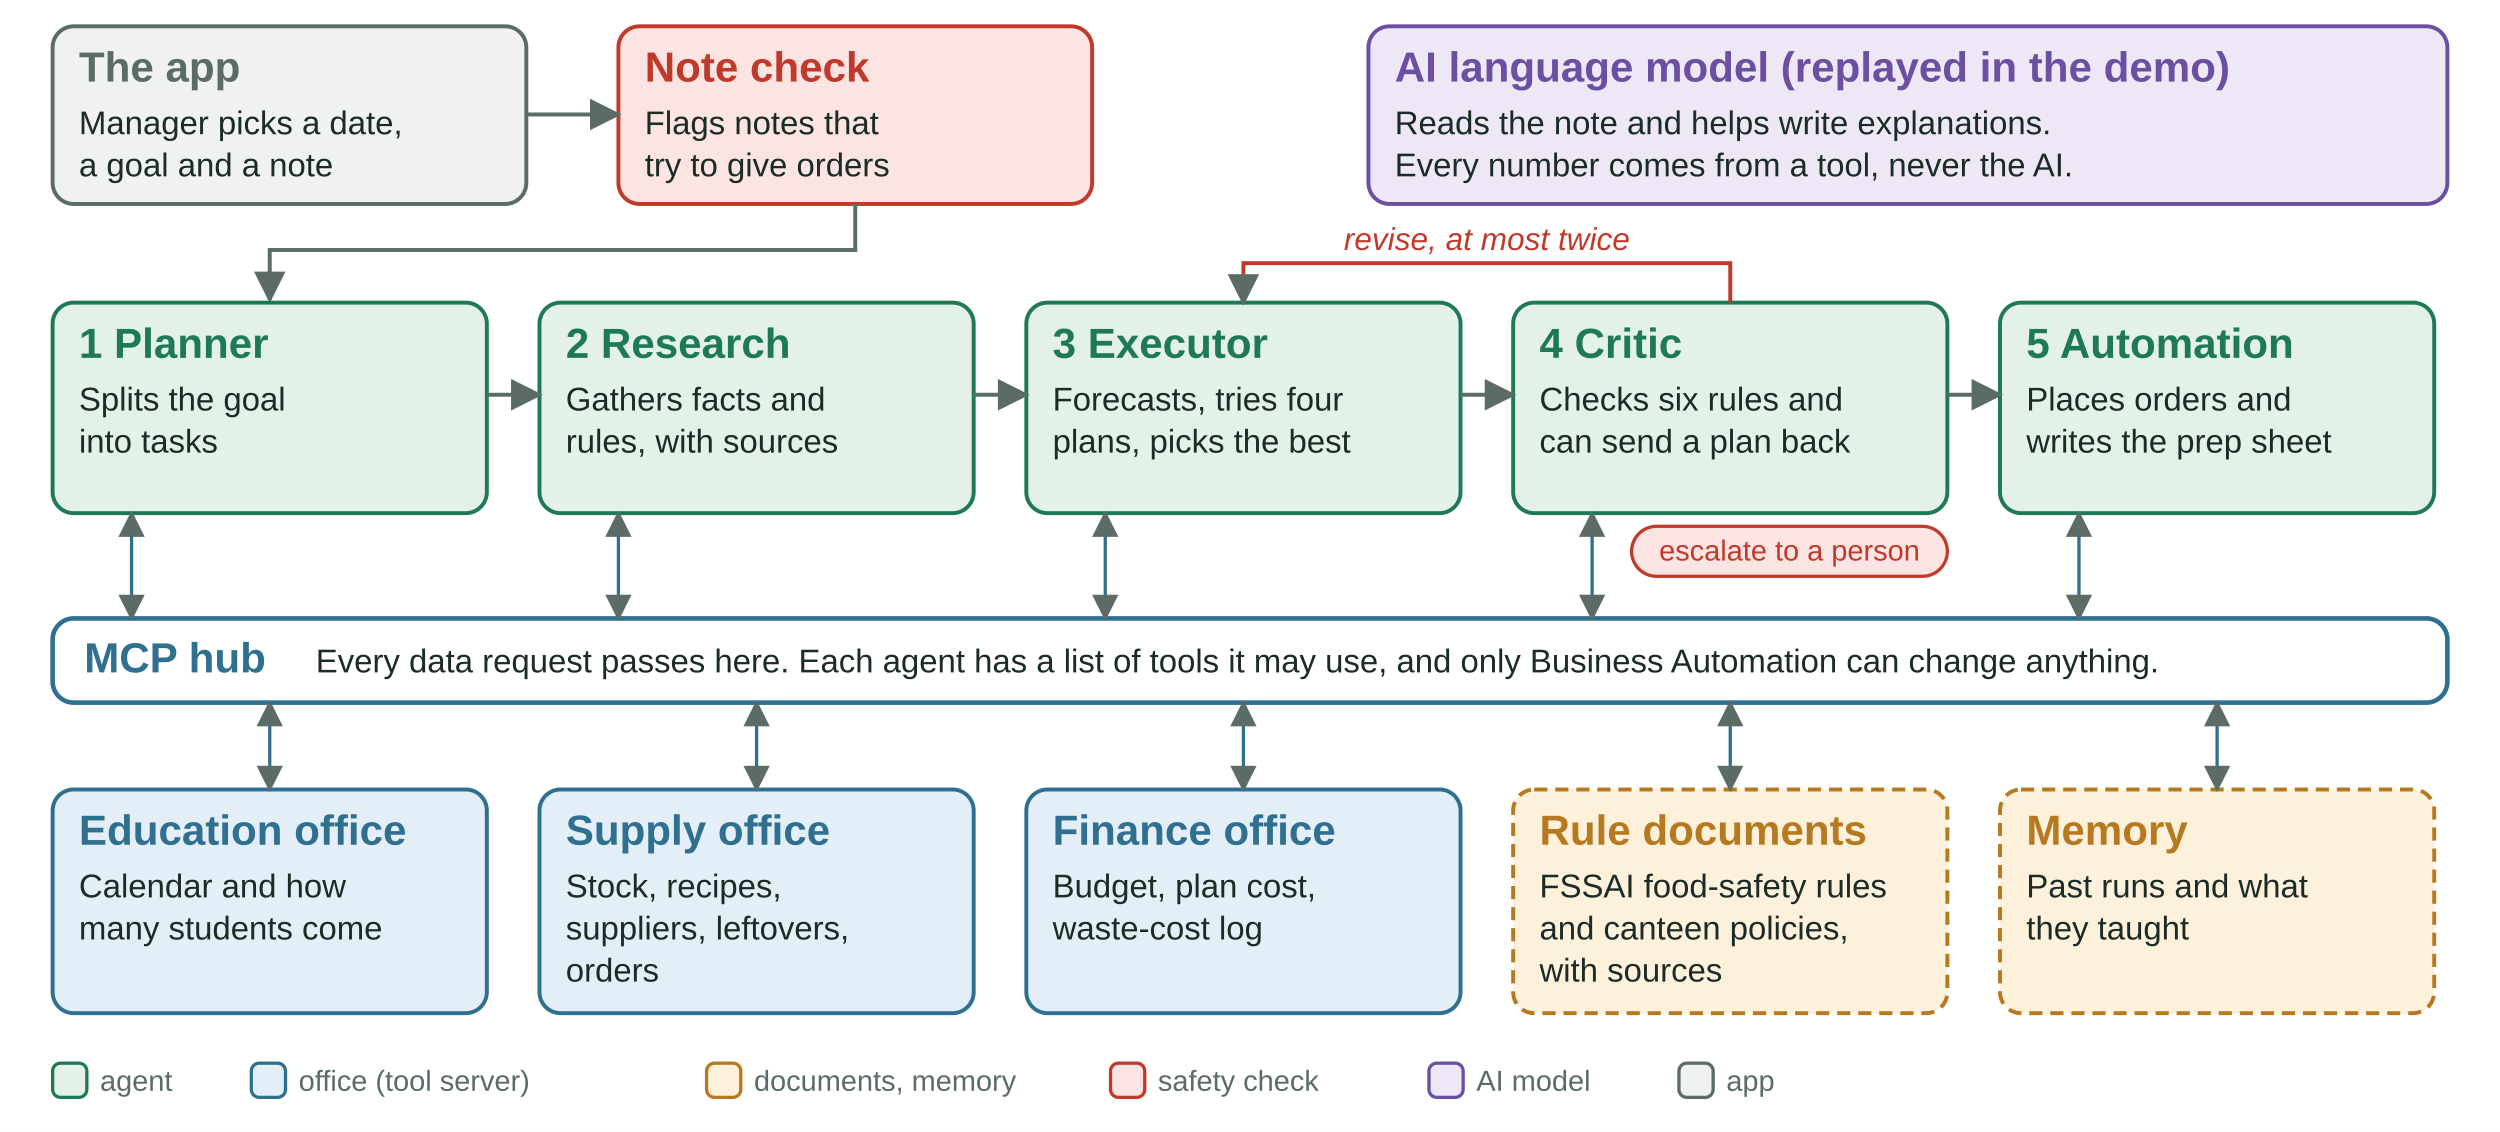
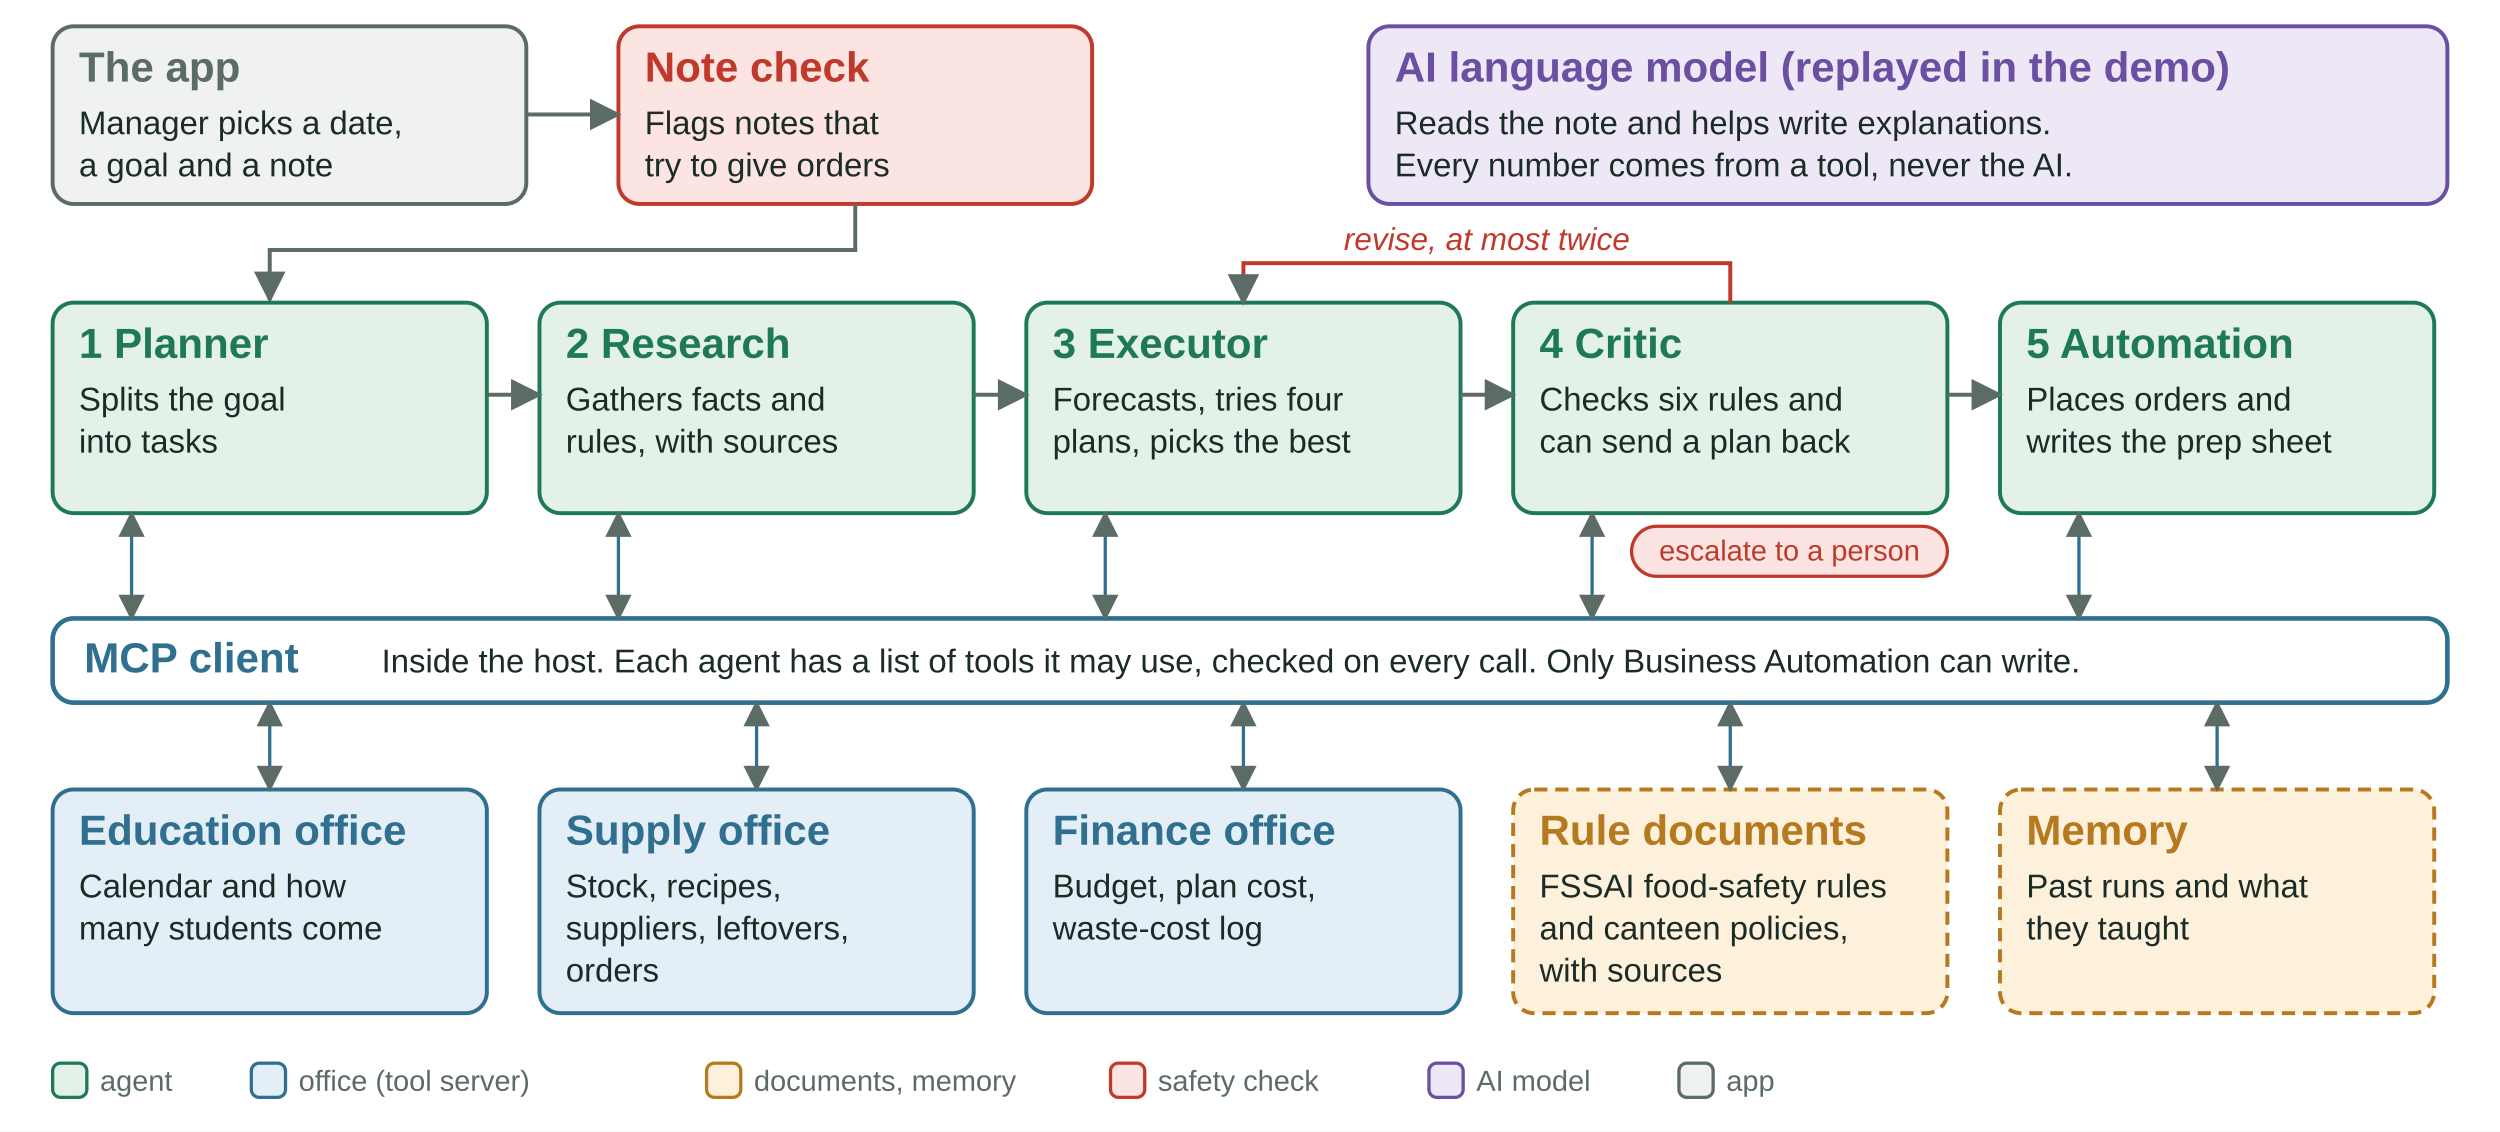
<svg xmlns="http://www.w3.org/2000/svg" width="1900" height="860" viewBox="0 0 1900 860">
  <defs>
    <marker id="head" viewBox="0 0 10 10" refX="9" refY="5" markerWidth="8" markerHeight="8" orient="auto-start-reverse">
      <path d="M0,0 L10,5 L0,10 z" fill="#5B6B66" />
    </marker>
    <style>
text { font-family: 'Segoe UI', Arial, sans-serif; }
.t { font-size: 32px; font-weight: 700; }
.b { font-size: 25px; fill: #1B2B26; }
</style>
  </defs>
  <rect width="1900" height="860" fill="#FFFFFF" />
  <rect x="40" y="20" width="360" height="135" rx="16" fill="#F0F2F1" stroke="#5B6B66" stroke-width="3" />
  <text x="60" y="62" class="t" fill="#5B6B66">The app</text>
  <text x="60" y="102" class="b">Manager picks a date,</text>
  <text x="60" y="134" class="b">a goal and a note</text>
  <rect x="470" y="20" width="360" height="135" rx="16" fill="#FBE4E1" stroke="#C0392B" stroke-width="3" />
  <text x="490" y="62" class="t" fill="#C0392B">Note check</text>
  <text x="490" y="102" class="b">Flags notes that</text>
  <text x="490" y="134" class="b">try to give orders</text>
  <rect x="1040" y="20" width="820" height="135" rx="16" fill="#EEE8F6" stroke="#6B4FA3" stroke-width="3" />
  <text x="1060" y="62" class="t" fill="#6B4FA3">AI language model (replayed in the demo)</text>
  <text x="1060" y="102" class="b">Reads the note and helps write explanations.</text>
  <text x="1060" y="134" class="b">Every number comes from a tool, never the AI.</text>
  <path d="M400,87 L470,87" fill="none" stroke="#5B6B66" stroke-width="3" marker-end="url(#head)" />
  <path d="M650,155 L650,190 L205,190 L205,228" fill="none" stroke="#5B6B66" stroke-width="3" marker-end="url(#head)" />
  <rect x="40" y="230" width="330" height="160" rx="16" fill="#E3F1E9" stroke="#1E7A55" stroke-width="3" />
  <text x="60" y="272" class="t" fill="#1E7A55">1  Planner</text>
  <text x="60" y="312" class="b">Splits the goal</text>
  <text x="60" y="344" class="b">into tasks</text>
  <rect x="410" y="230" width="330" height="160" rx="16" fill="#E3F1E9" stroke="#1E7A55" stroke-width="3" />
  <text x="430" y="272" class="t" fill="#1E7A55">2  Research</text>
  <text x="430" y="312" class="b">Gathers facts and</text>
  <text x="430" y="344" class="b">rules, with sources</text>
  <rect x="780" y="230" width="330" height="160" rx="16" fill="#E3F1E9" stroke="#1E7A55" stroke-width="3" />
  <text x="800" y="272" class="t" fill="#1E7A55">3  Executor</text>
  <text x="800" y="312" class="b">Forecasts, tries four</text>
  <text x="800" y="344" class="b">plans, picks the best</text>
  <rect x="1150" y="230" width="330" height="160" rx="16" fill="#E3F1E9" stroke="#1E7A55" stroke-width="3" />
  <text x="1170" y="272" class="t" fill="#1E7A55">4  Critic</text>
  <text x="1170" y="312" class="b">Checks six rules and</text>
  <text x="1170" y="344" class="b">can send a plan back</text>
  <rect x="1520" y="230" width="330" height="160" rx="16" fill="#E3F1E9" stroke="#1E7A55" stroke-width="3" />
  <text x="1540" y="272" class="t" fill="#1E7A55">5  Automation</text>
  <text x="1540" y="312" class="b">Places orders and</text>
  <text x="1540" y="344" class="b">writes the prep sheet</text>
  <path d="M370,300 L410,300" fill="none" stroke="#5B6B66" stroke-width="3" marker-end="url(#head)" />
  <path d="M740,300 L780,300" fill="none" stroke="#5B6B66" stroke-width="3" marker-end="url(#head)" />
  <path d="M1110,300 L1150,300" fill="none" stroke="#5B6B66" stroke-width="3" marker-end="url(#head)" />
  <path d="M1480,300 L1520,300" fill="none" stroke="#5B6B66" stroke-width="3" marker-end="url(#head)" />
  <path d="M1315,230 L1315,200 L945,200 L945,230" fill="none" stroke="#C0392B" stroke-width="3" marker-end="url(#head)" />
  <text x="1130.0" y="190" text-anchor="middle" font-size="24" font-style="italic" fill="#C0392B">revise, at most twice</text>
  <rect x="1240" y="400" width="240" height="38" rx="19" fill="#FBE4E1" stroke="#C0392B" stroke-width="2.5" />
  <text x="1360" y="426" text-anchor="middle" font-size="22" fill="#C0392B">escalate to a person</text>
  <rect x="40" y="470" width="1820" height="64" rx="16" fill="#FFFFFF" stroke="#2F6F8F" stroke-width="3.5" />
-   <text x="64" y="511" class="t" fill="#2F6F8F">MCP hub</text>
-   <text x="240" y="511" class="b">Every data request passes here. Each agent has a list of tools it may use, and only Business Automation can change anything.</text>
+   <text x="64" y="511" class="t" fill="#2F6F8F">MCP client</text>
+   <text x="290" y="511" class="b">Inside the host. Each agent has a list of tools it may use, checked on every call. Only Business Automation can write.</text>
  <path d="M100,390 L100,470" fill="none" stroke="#2F6F8F" stroke-width="2.5" marker-end="url(#head)" marker-start="url(#head)" />
  <path d="M470,390 L470,470" fill="none" stroke="#2F6F8F" stroke-width="2.5" marker-end="url(#head)" marker-start="url(#head)" />
  <path d="M840,390 L840,470" fill="none" stroke="#2F6F8F" stroke-width="2.5" marker-end="url(#head)" marker-start="url(#head)" />
  <path d="M1210,390 L1210,470" fill="none" stroke="#2F6F8F" stroke-width="2.5" marker-end="url(#head)" marker-start="url(#head)" />
  <path d="M1580,390 L1580,470" fill="none" stroke="#2F6F8F" stroke-width="2.5" marker-end="url(#head)" marker-start="url(#head)" />
  <rect x="40" y="600" width="330" height="170" rx="16" fill="#E4EEF6" stroke="#2F6F8F" stroke-width="3" />
  <text x="60" y="642" class="t" fill="#2F6F8F">Education office</text>
  <text x="60" y="682" class="b">Calendar and how</text>
  <text x="60" y="714" class="b">many students come</text>
  <rect x="410" y="600" width="330" height="170" rx="16" fill="#E4EEF6" stroke="#2F6F8F" stroke-width="3" />
  <text x="430" y="642" class="t" fill="#2F6F8F">Supply office</text>
  <text x="430" y="682" class="b">Stock, recipes,</text>
  <text x="430" y="714" class="b">suppliers, leftovers,</text>
  <text x="430" y="746" class="b">orders</text>
  <rect x="780" y="600" width="330" height="170" rx="16" fill="#E4EEF6" stroke="#2F6F8F" stroke-width="3" />
  <text x="800" y="642" class="t" fill="#2F6F8F">Finance office</text>
  <text x="800" y="682" class="b">Budget, plan cost,</text>
  <text x="800" y="714" class="b">waste-cost log</text>
  <rect x="1150" y="600" width="330" height="170" rx="16" fill="#FDF1DC" stroke="#B7791F" stroke-width="3" stroke-dasharray="10 6" />
  <text x="1170" y="642" class="t" fill="#B7791F">Rule documents</text>
  <text x="1170" y="682" class="b">FSSAI food-safety rules</text>
  <text x="1170" y="714" class="b">and canteen policies,</text>
  <text x="1170" y="746" class="b">with sources</text>
  <rect x="1520" y="600" width="330" height="170" rx="16" fill="#FDF1DC" stroke="#B7791F" stroke-width="3" stroke-dasharray="10 6" />
  <text x="1540" y="642" class="t" fill="#B7791F">Memory</text>
  <text x="1540" y="682" class="b">Past runs and what</text>
  <text x="1540" y="714" class="b">they taught</text>
  <path d="M205,534 L205,600" fill="none" stroke="#2F6F8F" stroke-width="2.5" marker-end="url(#head)" marker-start="url(#head)" />
  <path d="M575,534 L575,600" fill="none" stroke="#2F6F8F" stroke-width="2.5" marker-end="url(#head)" marker-start="url(#head)" />
  <path d="M945,534 L945,600" fill="none" stroke="#2F6F8F" stroke-width="2.5" marker-end="url(#head)" marker-start="url(#head)" />
  <path d="M1315,534 L1315,600" fill="none" stroke="#2F6F8F" stroke-width="2.5" marker-end="url(#head)" marker-start="url(#head)" />
  <path d="M1685,534 L1685,600" fill="none" stroke="#2F6F8F" stroke-width="2.5" marker-end="url(#head)" marker-start="url(#head)" />
  <rect x="40" y="808" width="26" height="26" rx="6" fill="#E3F1E9" stroke="#1E7A55" stroke-width="2.5" />
  <text x="76" y="829" font-size="22" fill="#5B6B66">agent</text>
  <rect x="191" y="808" width="26" height="26" rx="6" fill="#E4EEF6" stroke="#2F6F8F" stroke-width="2.5" />
  <text x="227" y="829" font-size="22" fill="#5B6B66">office (tool server)</text>
  <rect x="537" y="808" width="26" height="26" rx="6" fill="#FDF1DC" stroke="#B7791F" stroke-width="2.5" />
  <text x="573" y="829" font-size="22" fill="#5B6B66">documents, memory</text>
  <rect x="844" y="808" width="26" height="26" rx="6" fill="#FBE4E1" stroke="#C0392B" stroke-width="2.5" />
  <text x="880" y="829" font-size="22" fill="#5B6B66">safety check</text>
  <rect x="1086" y="808" width="26" height="26" rx="6" fill="#EEE8F6" stroke="#6B4FA3" stroke-width="2.5" />
  <text x="1122" y="829" font-size="22" fill="#5B6B66">AI model</text>
  <rect x="1276" y="808" width="26" height="26" rx="6" fill="#F0F2F1" stroke="#5B6B66" stroke-width="2.5" />
  <text x="1312" y="829" font-size="22" fill="#5B6B66">app</text>
</svg>
